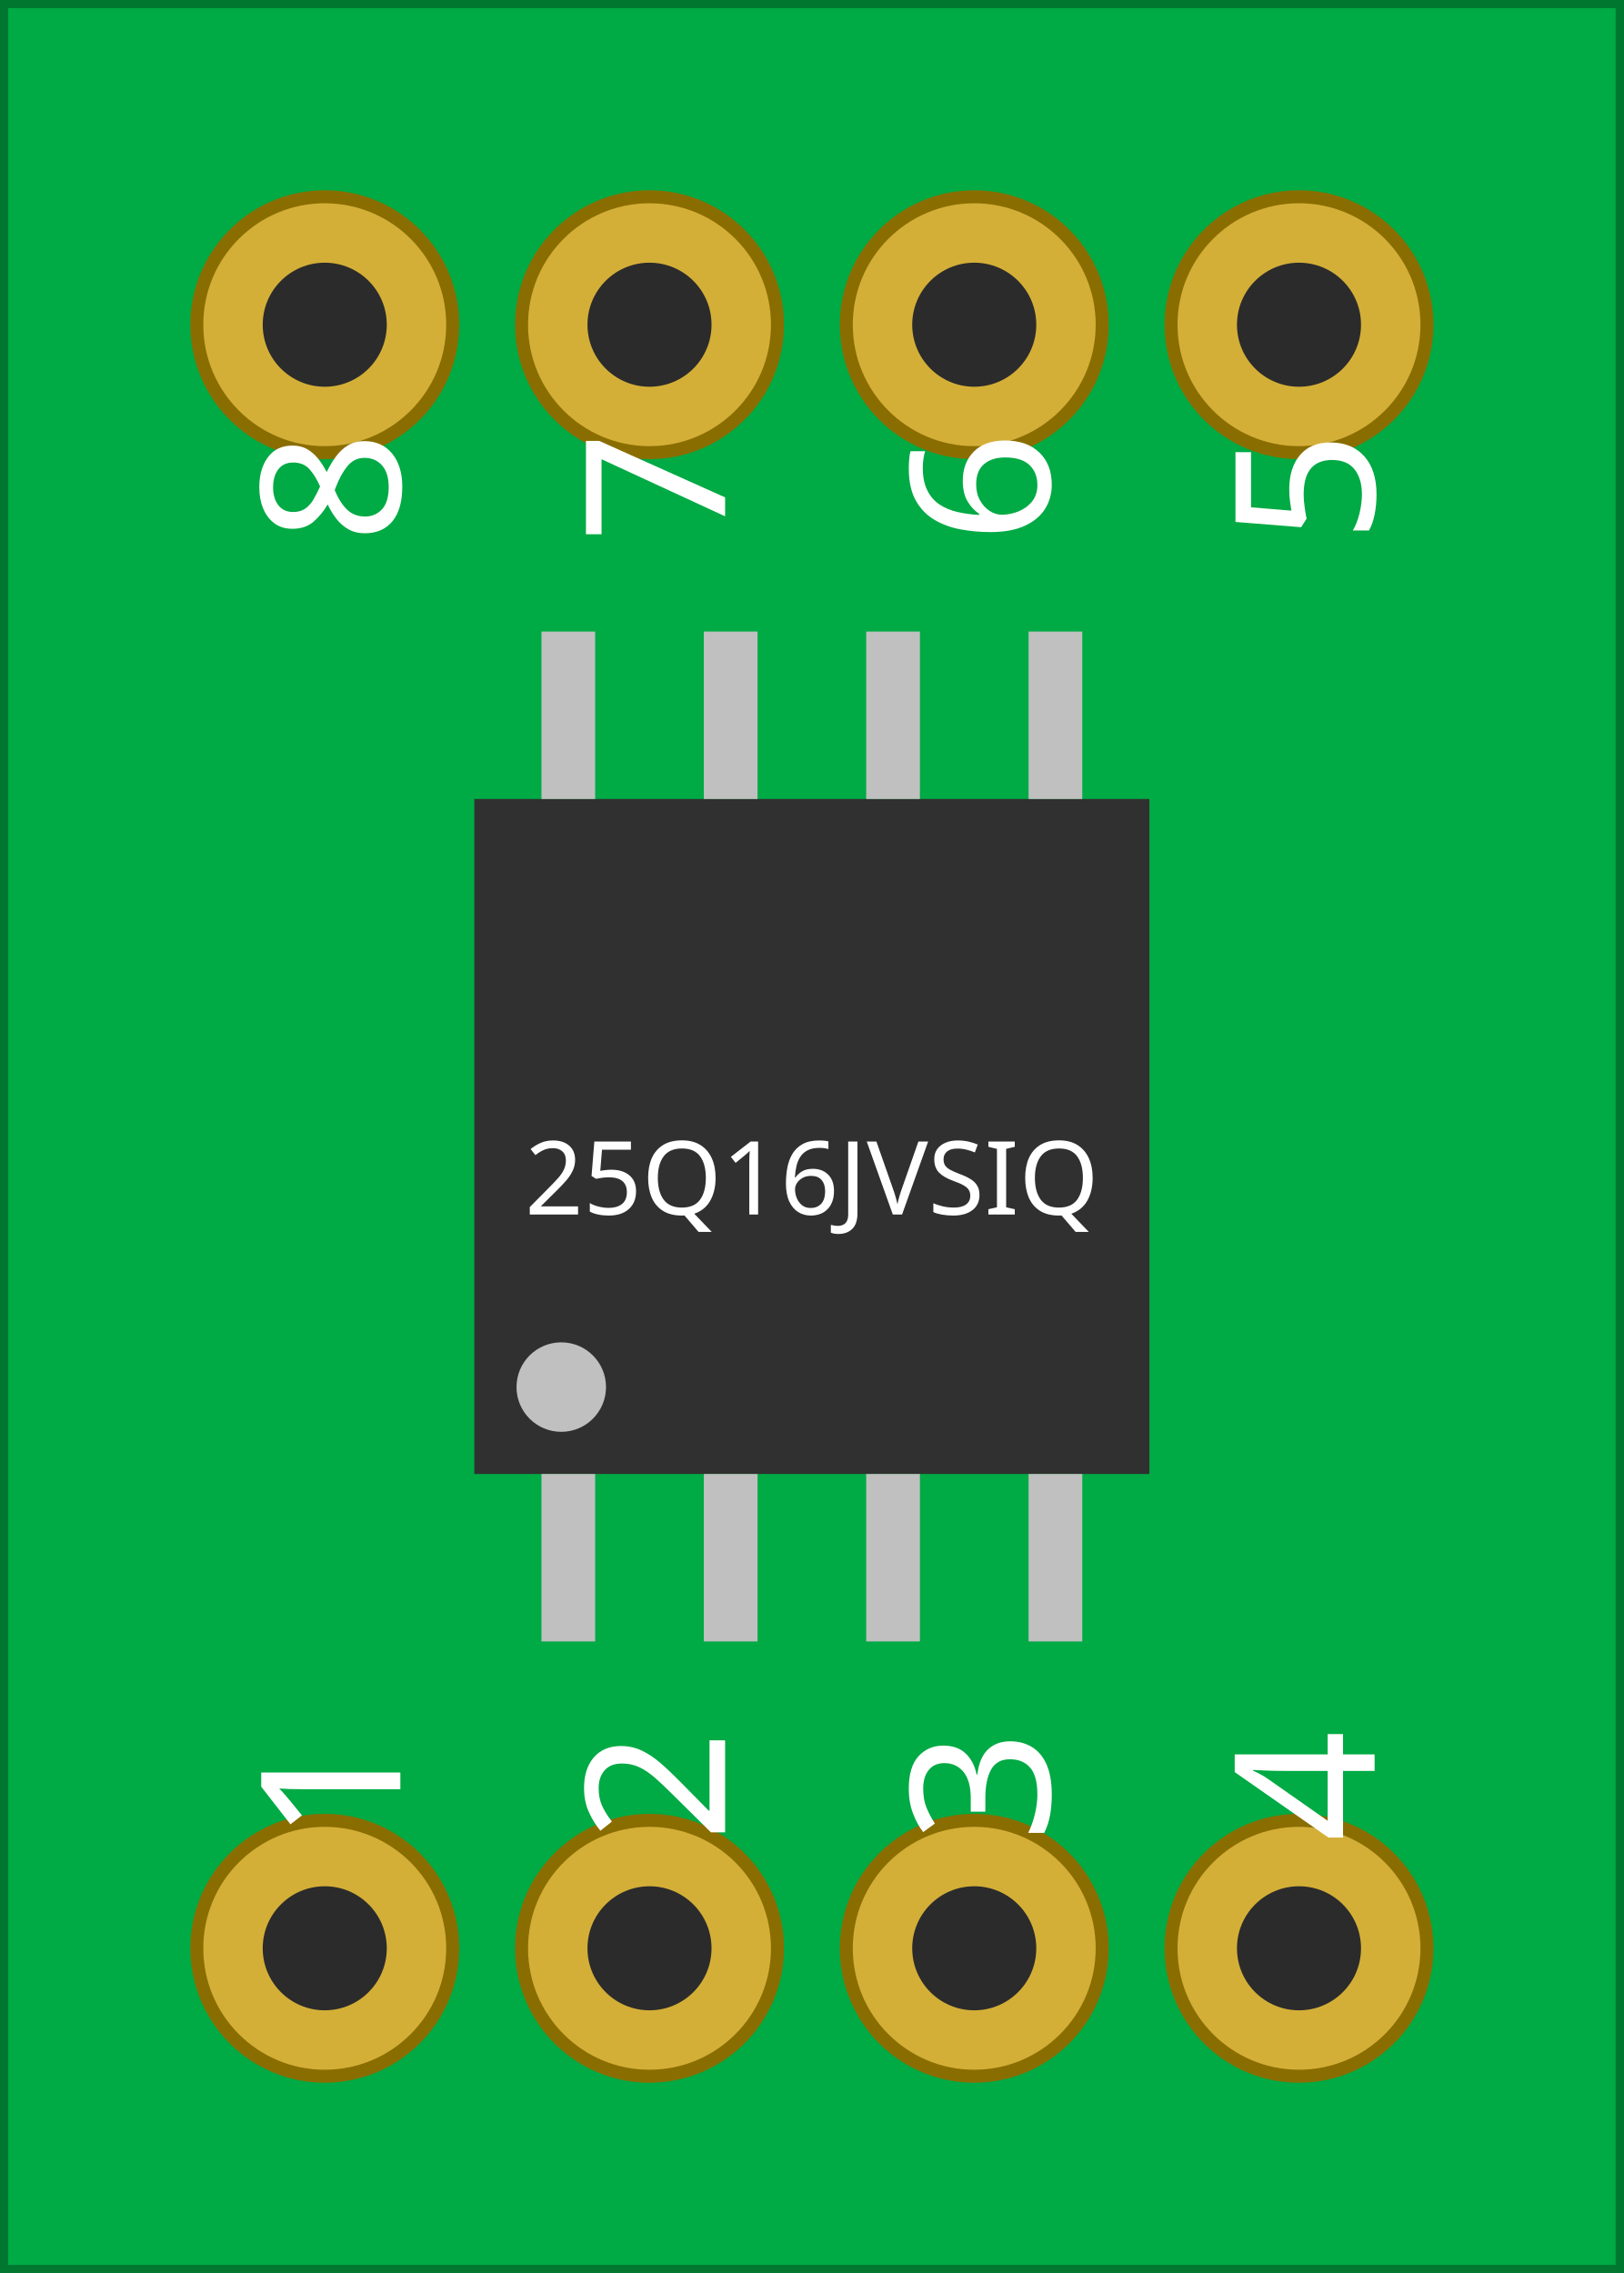
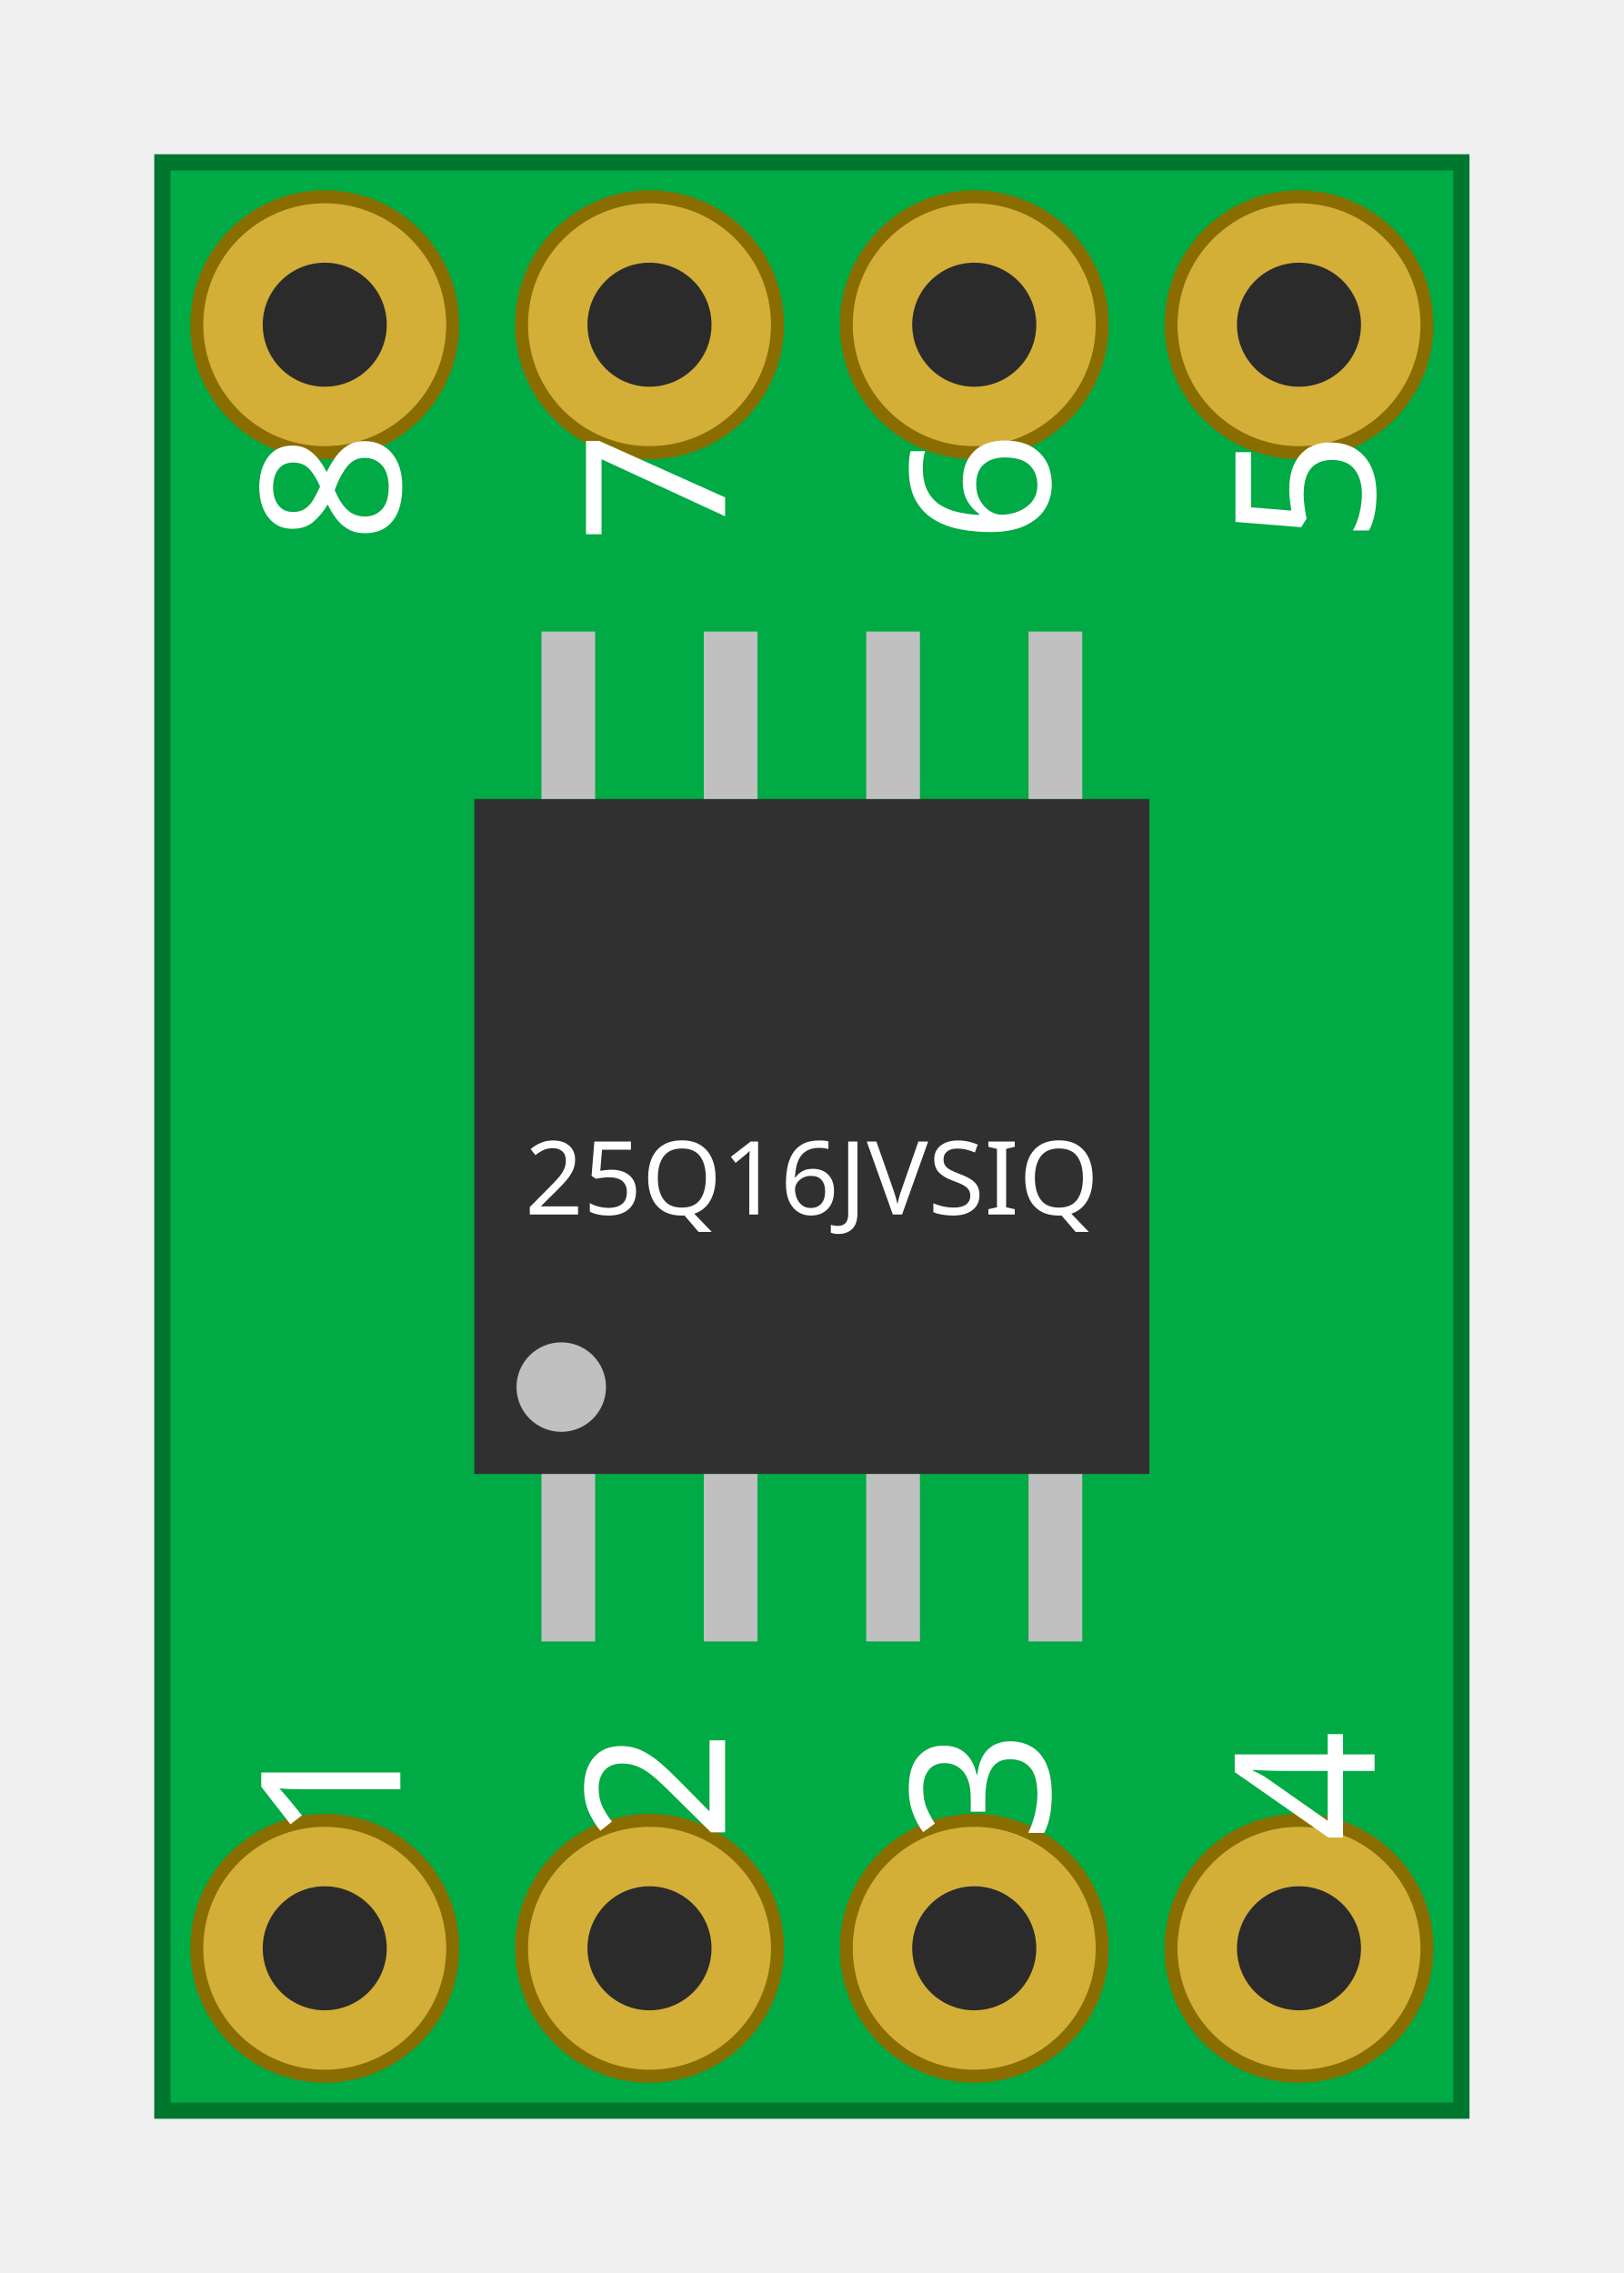
<svg xmlns="http://www.w3.org/2000/svg" width="12.70mm" height="17.78mm" viewBox="0 0 500 700">
  <g id="breadboard">
-     <rect x="0" y="0" width="500" height="700" fill="#00aa44" stroke="#00772f" stroke-width="5" />
+     <rect x="50" y="50" width="400" height="600" fill="#00aa44" stroke="#00772f" stroke-width="5" />
    <rect x="146.06" y="246.06" width="207.87" height="207.87" fill="#303030" stroke="none" />
    <rect x="166.73" y="194.49" width="16.54" height="51.57" fill="#c0c0c0" stroke="none" />
    <rect x="166.73" y="453.94" width="16.54" height="51.57" fill="#c0c0c0" stroke="none" />
    <rect x="216.73" y="194.49" width="16.54" height="51.57" fill="#c0c0c0" stroke="none" />
    <rect x="216.73" y="453.94" width="16.54" height="51.57" fill="#c0c0c0" stroke="none" />
    <rect x="266.73" y="194.49" width="16.54" height="51.57" fill="#c0c0c0" stroke="none" />
    <rect x="266.73" y="453.94" width="16.54" height="51.57" fill="#c0c0c0" stroke="none" />
    <rect x="316.73" y="194.49" width="16.54" height="51.57" fill="#c0c0c0" stroke="none" />
    <rect x="316.73" y="453.94" width="16.54" height="51.57" fill="#c0c0c0" stroke="none" />
    <circle cx="172.83" cy="427.17" r="13.78" fill="#c0c0c0" stroke="none" />
    <text x="250.00" y="361.81" font-size="31.50" fill="#ffffff" text-anchor="middle" dominant-baseline="central" font-family="DroidSans">25Q16JVSIQ</text>
    <circle id="connector0pin" connectorname="/CS" cx="100.0" cy="600.0" r="39.4" fill="#d4af37" stroke="#8a6d00" stroke-width="4" />
    <circle cx="100.0" cy="600.0" r="19.1" fill="#2b2b2b" />
    <circle id="connector7pin" connectorname="VCC" cx="100.0" cy="100.0" r="39.4" fill="#d4af37" stroke="#8a6d00" stroke-width="4" />
    <circle cx="100.0" cy="100.0" r="19.1" fill="#2b2b2b" />
    <circle id="connector1pin" connectorname="DO (IO1)" cx="200.0" cy="600.0" r="39.4" fill="#d4af37" stroke="#8a6d00" stroke-width="4" />
    <circle cx="200.0" cy="600.0" r="19.1" fill="#2b2b2b" />
    <circle id="connector6pin" connectorname="/HOLD (IO3)" cx="200.0" cy="100.0" r="39.4" fill="#d4af37" stroke="#8a6d00" stroke-width="4" />
    <circle cx="200.0" cy="100.0" r="19.1" fill="#2b2b2b" />
    <circle id="connector2pin" connectorname="/WP (IO2)" cx="300.0" cy="600.0" r="39.4" fill="#d4af37" stroke="#8a6d00" stroke-width="4" />
    <circle cx="300.0" cy="600.0" r="19.1" fill="#2b2b2b" />
    <circle id="connector5pin" connectorname="CLK" cx="300.0" cy="100.0" r="39.4" fill="#d4af37" stroke="#8a6d00" stroke-width="4" />
    <circle cx="300.0" cy="100.0" r="19.1" fill="#2b2b2b" />
    <circle id="connector3pin" connectorname="GND" cx="400.0" cy="600.0" r="39.4" fill="#d4af37" stroke="#8a6d00" stroke-width="4" />
    <circle cx="400.0" cy="600.0" r="19.1" fill="#2b2b2b" />
    <circle id="connector4pin" connectorname="DI (IO0)" cx="400.0" cy="100.0" r="39.4" fill="#d4af37" stroke="#8a6d00" stroke-width="4" />
    <circle cx="400.0" cy="100.0" r="19.1" fill="#2b2b2b" />
    <text x="100.0" y="150" font-size="60" fill="#ffffff" text-anchor="middle" dominant-baseline="central" font-family="DroidSans" transform="rotate(-90 100.0 150)">8</text>
    <text x="100.0" y="550" font-size="60" fill="#ffffff" text-anchor="middle" dominant-baseline="central" font-family="DroidSans" transform="rotate(-90 100.0 550)">1</text>
    <text x="200.0" y="150" font-size="60" fill="#ffffff" text-anchor="middle" dominant-baseline="central" font-family="DroidSans" transform="rotate(-90 200.0 150)">7</text>
    <text x="200.0" y="550" font-size="60" fill="#ffffff" text-anchor="middle" dominant-baseline="central" font-family="DroidSans" transform="rotate(-90 200.0 550)">2</text>
    <text x="300.0" y="150" font-size="60" fill="#ffffff" text-anchor="middle" dominant-baseline="central" font-family="DroidSans" transform="rotate(-90 300.0 150)">6</text>
    <text x="300.0" y="550" font-size="60" fill="#ffffff" text-anchor="middle" dominant-baseline="central" font-family="DroidSans" transform="rotate(-90 300.0 550)">3</text>
    <text x="400.0" y="150" font-size="60" fill="#ffffff" text-anchor="middle" dominant-baseline="central" font-family="DroidSans" transform="rotate(-90 400.0 150)">5</text>
    <text x="400.0" y="550" font-size="60" fill="#ffffff" text-anchor="middle" dominant-baseline="central" font-family="DroidSans" transform="rotate(-90 400.0 550)">4</text>
  </g>
</svg>
